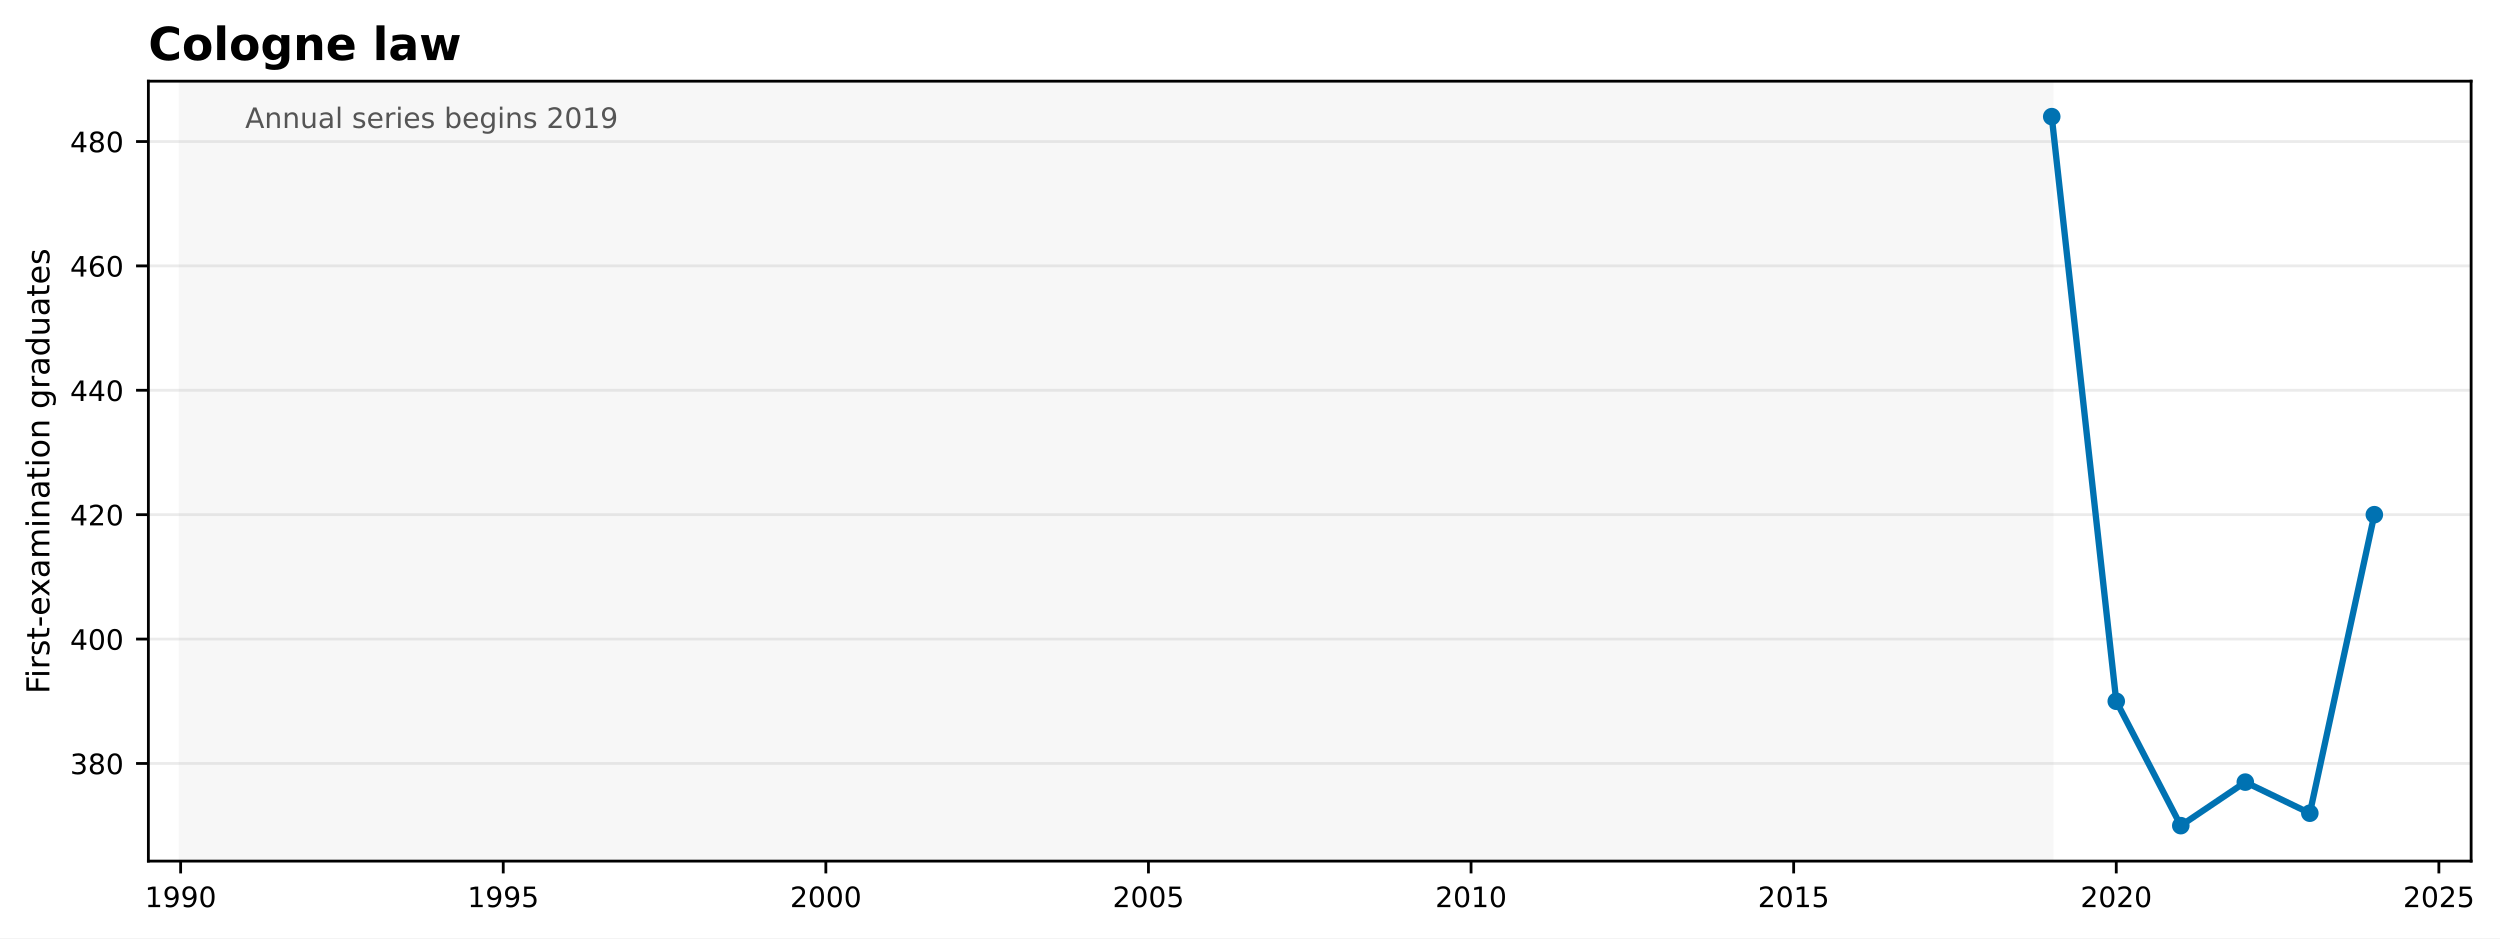
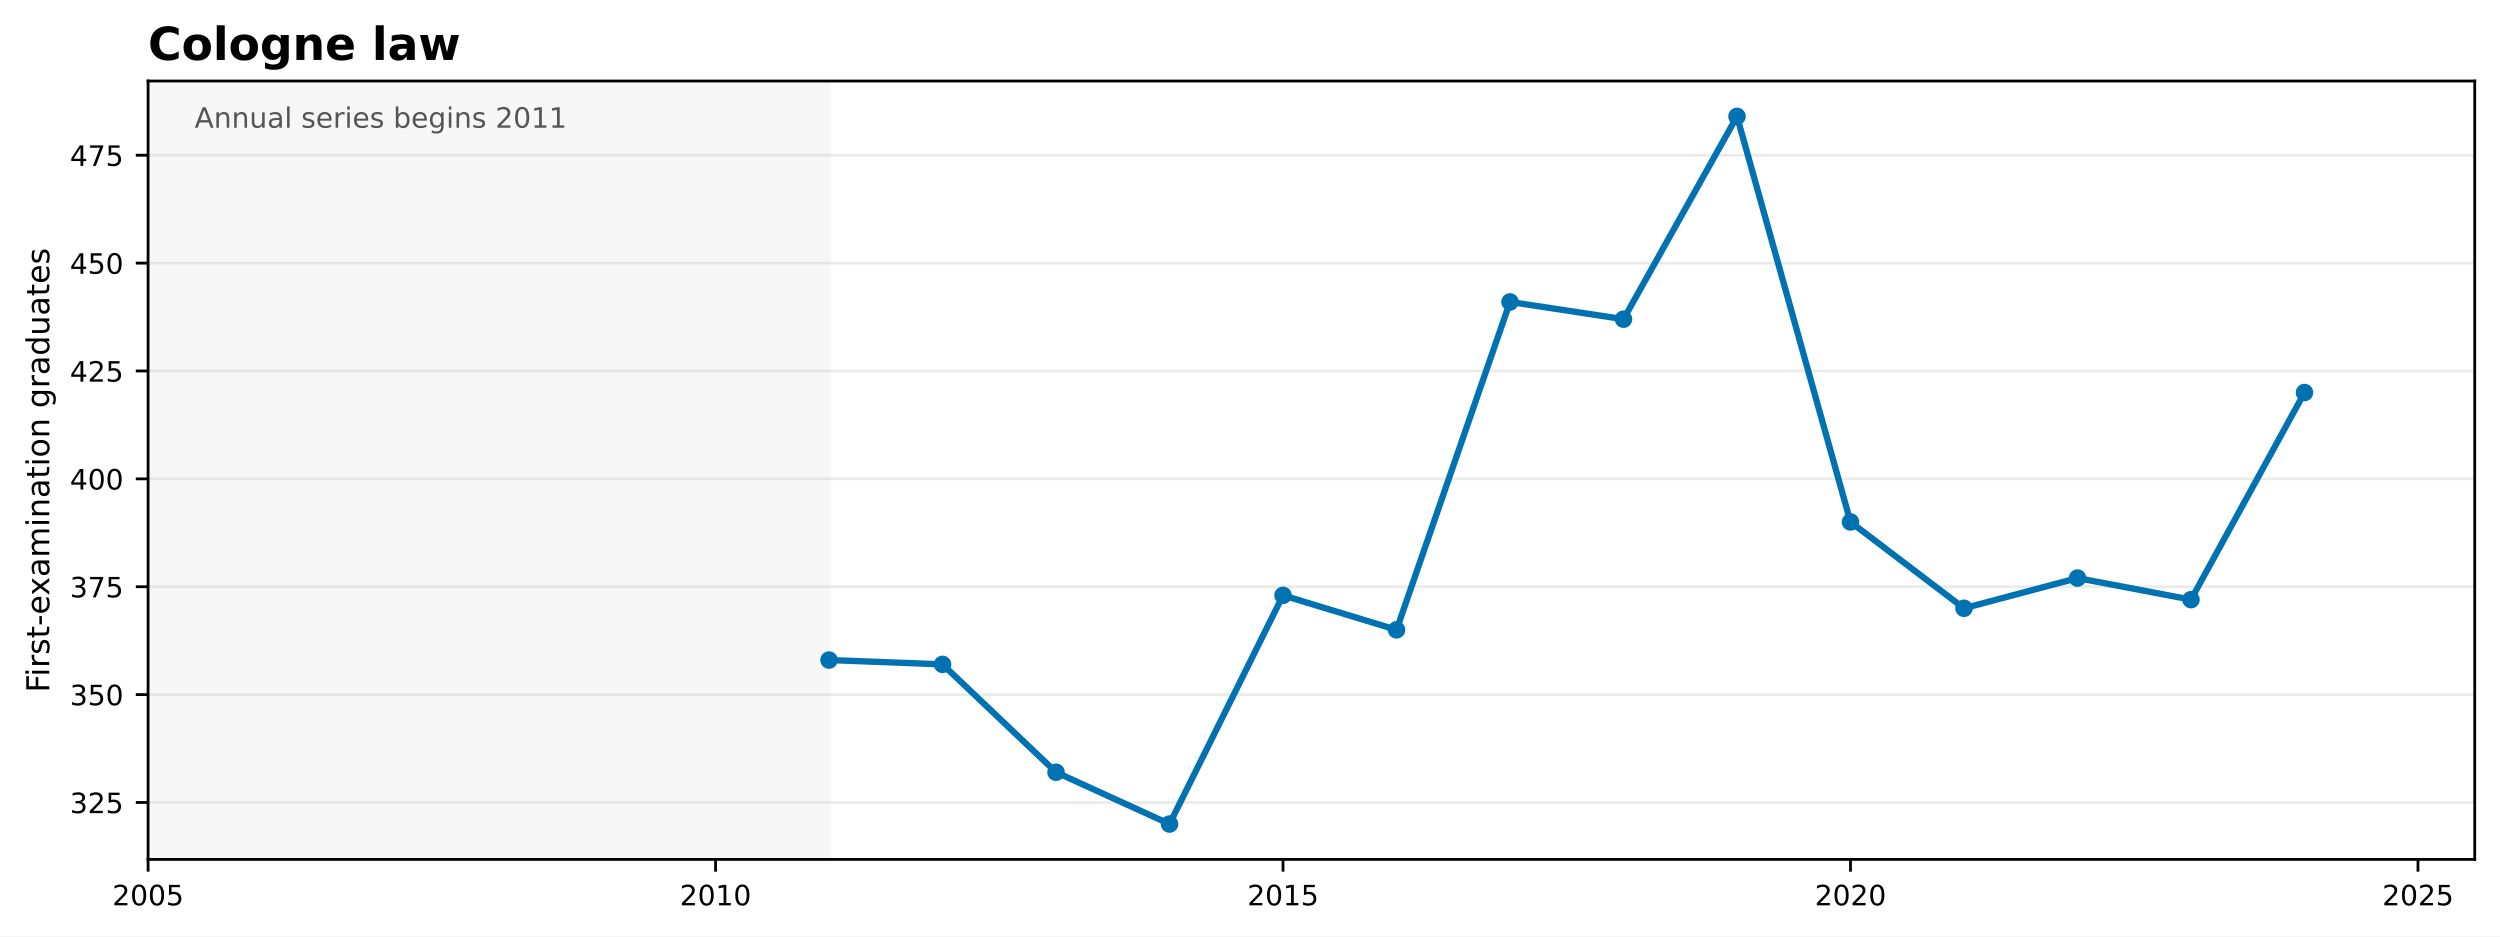
- <svg xmlns="http://www.w3.org/2000/svg" xmlns:xlink="http://www.w3.org/1999/xlink" width="710.709pt" height="266.74pt" viewBox="0 0 710.709 266.74" version="1.1">
+ <svg xmlns="http://www.w3.org/2000/svg" xmlns:xlink="http://www.w3.org/1999/xlink" width="712.12pt" height="266.74pt" viewBox="0 0 712.12 266.74" version="1.1">
  <defs>
    <style type="text/css">*{stroke-linejoin: round; stroke-linecap: butt}</style>
  </defs>
  <g id="figure_1">
    <g id="patch_1">
-       <path d="M 0 266.74  L 710.709 266.74  L 710.709 0  L 0 0  z " style="fill: #ffffff" />
+       <path d="M 0 266.74  L 712.12 266.74  L 712.12 0  L 0 0  z " style="fill: #ffffff" />
    </g>
    <g id="axes_1">
      <g id="patch_2">
-         <path d="M 42.18 244.798  L 702.5 244.798  L 702.5 23.078  L 42.18 23.078  z " style="fill: #ffffff" />
+         <path d="M 42.18 244.798  L 704.92 244.798  L 704.92 23.078  L 42.18 23.078  z " style="fill: #ffffff" />
      </g>
      <g id="patch_3">
-         <path d="M 51.351 244.798  L 583.276 244.798  L 583.276 23.078  L 51.351 23.078  z " clip-path="url(#p28d7d4bc24)" style="fill: #999999; opacity: 0.08; stroke: #999999; stroke-linejoin: miter" />
+         <path d="M -442.751 244.798  L 236.153 244.798  L 236.153 23.078  L -442.751 23.078  z " clip-path="url(#pee5864f767)" style="fill: #999999; opacity: 0.08; stroke: #999999; stroke-linejoin: miter" />
      </g>
      <g id="matplotlib.axis_1">
        <g id="xtick_1">
          <g id="line2d_1">
            <defs>
-               <path id="m4ad2dddffe" d="M 0 0  L 0 3.5  " style="stroke: #000000; stroke-width: 0.8" />
+               <path id="m17893ad2a6" d="M 0 0  L 0 3.5  " style="stroke: #000000; stroke-width: 0.8" />
            </defs>
            <g>
-               <use xlink:href="#m4ad2dddffe" x="51.351" y="244.798" style="stroke: #000000; stroke-width: 0.8" />
+               <use xlink:href="#m17893ad2a6" x="42.18" y="244.798" style="stroke: #000000; stroke-width: 0.8" />
            </g>
          </g>
          <g id="text_1">
-             <g transform="translate(41.17142 257.8767) scale(0.08 -0.08)">
-               <defs>
-                 <path id="DejaVuSans-31" d="M 794 531  L 1825 531  L 1825 4091  L 703 3866  L 703 4441  L 1819 4666  L 2450 4666  L 2450 531  L 3481 531  L 3481 0  L 794 0  L 794 531  z " transform="scale(0.015625)" />
-                 <path id="DejaVuSans-39" d="M 703 97  L 703 672  Q 941 559 1184 500  Q 1428 441 1663 441  Q 2288 441 2617 861  Q 2947 1281 2994 2138  Q 2813 1869 2534 1725  Q 2256 1581 1919 1581  Q 1219 1581 811 2004  Q 403 2428 403 3163  Q 403 3881 828 4315  Q 1253 4750 1959 4750  Q 2769 4750 3195 4129  Q 3622 3509 3622 2328  Q 3622 1225 3098 567  Q 2575 -91 1691 -91  Q 1453 -91 1209 -44  Q 966 3 703 97  z M 1959 2075  Q 2384 2075 2632 2365  Q 2881 2656 2881 3163  Q 2881 3666 2632 3958  Q 2384 4250 1959 4250  Q 1534 4250 1286 3958  Q 1038 3666 1038 3163  Q 1038 2656 1286 2365  Q 1534 2075 1959 2075  z " transform="scale(0.015625)" />
+             <g transform="translate(32.00031 257.8767) scale(0.08 -0.08)">
+               <defs>
+                 <path id="DejaVuSans-32" d="M 1228 531  L 3431 531  L 3431 0  L 469 0  L 469 531  Q 828 903 1448 1529  Q 2069 2156 2228 2338  Q 2531 2678 2651 2914  Q 2772 3150 2772 3378  Q 2772 3750 2511 3984  Q 2250 4219 1831 4219  Q 1534 4219 1204 4116  Q 875 4013 500 3803  L 500 4441  Q 881 4594 1212 4672  Q 1544 4750 1819 4750  Q 2544 4750 2975 4387  Q 3406 4025 3406 3419  Q 3406 3131 3298 2873  Q 3191 2616 2906 2266  Q 2828 2175 2409 1742  Q 1991 1309 1228 531  z " transform="scale(0.015625)" />
                <path id="DejaVuSans-30" d="M 2034 4250  Q 1547 4250 1301 3770  Q 1056 3291 1056 2328  Q 1056 1369 1301 889  Q 1547 409 2034 409  Q 2525 409 2770 889  Q 3016 1369 3016 2328  Q 3016 3291 2770 3770  Q 2525 4250 2034 4250  z M 2034 4750  Q 2819 4750 3233 4129  Q 3647 3509 3647 2328  Q 3647 1150 3233 529  Q 2819 -91 2034 -91  Q 1250 -91 836 529  Q 422 1150 422 2328  Q 422 3509 836 4129  Q 1250 4750 2034 4750  z " transform="scale(0.015625)" />
-               </defs>
-               <use xlink:href="#DejaVuSans-31" />
-               <use xlink:href="#DejaVuSans-39" transform="translate(63.62305 0)" />
-               <use xlink:href="#DejaVuSans-39" transform="translate(127.2461 0)" />
-               <use xlink:href="#DejaVuSans-30" transform="translate(190.8691 0)" />
+                 <path id="DejaVuSans-35" d="M 691 4666  L 3169 4666  L 3169 4134  L 1269 4134  L 1269 2991  Q 1406 3038 1543 3061  Q 1681 3084 1819 3084  Q 2600 3084 3056 2656  Q 3513 2228 3513 1497  Q 3513 744 3044 326  Q 2575 -91 1722 -91  Q 1428 -91 1123 -41  Q 819 9 494 109  L 494 744  Q 775 591 1075 516  Q 1375 441 1709 441  Q 2250 441 2565 725  Q 2881 1009 2881 1497  Q 2881 1984 2565 2268  Q 2250 2553 1709 2553  Q 1456 2553 1204 2497  Q 953 2441 691 2322  L 691 4666  z " transform="scale(0.015625)" />
+               </defs>
+               <use xlink:href="#DejaVuSans-32" />
+               <use xlink:href="#DejaVuSans-30" transform="translate(63.62305 0)" />
+               <use xlink:href="#DejaVuSans-30" transform="translate(127.2461 0)" />
+               <use xlink:href="#DejaVuSans-35" transform="translate(190.8691 0)" />
            </g>
          </g>
        </g>
        <g id="xtick_2">
          <g id="line2d_2">
            <g>
-               <use xlink:href="#m4ad2dddffe" x="143.063" y="244.798" style="stroke: #000000; stroke-width: 0.8" />
+               <use xlink:href="#m17893ad2a6" x="203.824" y="244.798" style="stroke: #000000; stroke-width: 0.8" />
            </g>
          </g>
          <g id="text_2">
-             <g transform="translate(132.8825 257.8767) scale(0.08 -0.08)">
-               <defs>
-                 <path id="DejaVuSans-35" d="M 691 4666  L 3169 4666  L 3169 4134  L 1269 4134  L 1269 2991  Q 1406 3038 1543 3061  Q 1681 3084 1819 3084  Q 2600 3084 3056 2656  Q 3513 2228 3513 1497  Q 3513 744 3044 326  Q 2575 -91 1722 -91  Q 1428 -91 1123 -41  Q 819 9 494 109  L 494 744  Q 775 591 1075 516  Q 1375 441 1709 441  Q 2250 441 2565 725  Q 2881 1009 2881 1497  Q 2881 1984 2565 2268  Q 2250 2553 1709 2553  Q 1456 2553 1204 2497  Q 953 2441 691 2322  L 691 4666  z " transform="scale(0.015625)" />
-               </defs>
-               <use xlink:href="#DejaVuSans-31" />
-               <use xlink:href="#DejaVuSans-39" transform="translate(63.62305 0)" />
-               <use xlink:href="#DejaVuSans-39" transform="translate(127.2461 0)" />
-               <use xlink:href="#DejaVuSans-35" transform="translate(190.8691 0)" />
+             <g transform="translate(193.6442 257.8767) scale(0.08 -0.08)">
+               <defs>
+                 <path id="DejaVuSans-31" d="M 794 531  L 1825 531  L 1825 4091  L 703 3866  L 703 4441  L 1819 4666  L 2450 4666  L 2450 531  L 3481 531  L 3481 0  L 794 0  L 794 531  z " transform="scale(0.015625)" />
+               </defs>
+               <use xlink:href="#DejaVuSans-32" />
+               <use xlink:href="#DejaVuSans-30" transform="translate(63.62305 0)" />
+               <use xlink:href="#DejaVuSans-31" transform="translate(127.2461 0)" />
+               <use xlink:href="#DejaVuSans-30" transform="translate(190.8691 0)" />
            </g>
          </g>
        </g>
        <g id="xtick_3">
          <g id="line2d_3">
            <g>
-               <use xlink:href="#m4ad2dddffe" x="234.774" y="244.798" style="stroke: #000000; stroke-width: 0.8" />
+               <use xlink:href="#m17893ad2a6" x="365.468" y="244.798" style="stroke: #000000; stroke-width: 0.8" />
            </g>
          </g>
          <g id="text_3">
-             <g transform="translate(224.5936 257.8767) scale(0.08 -0.08)">
-               <defs>
-                 <path id="DejaVuSans-32" d="M 1228 531  L 3431 531  L 3431 0  L 469 0  L 469 531  Q 828 903 1448 1529  Q 2069 2156 2228 2338  Q 2531 2678 2651 2914  Q 2772 3150 2772 3378  Q 2772 3750 2511 3984  Q 2250 4219 1831 4219  Q 1534 4219 1204 4116  Q 875 4013 500 3803  L 500 4441  Q 881 4594 1212 4672  Q 1544 4750 1819 4750  Q 2544 4750 2975 4387  Q 3406 4025 3406 3419  Q 3406 3131 3298 2873  Q 3191 2616 2906 2266  Q 2828 2175 2409 1742  Q 1991 1309 1228 531  z " transform="scale(0.015625)" />
-               </defs>
-               <use xlink:href="#DejaVuSans-32" />
-               <use xlink:href="#DejaVuSans-30" transform="translate(63.62305 0)" />
-               <use xlink:href="#DejaVuSans-30" transform="translate(127.2461 0)" />
-               <use xlink:href="#DejaVuSans-30" transform="translate(190.8691 0)" />
+             <g transform="translate(355.2881 257.8767) scale(0.08 -0.08)">
+               <use xlink:href="#DejaVuSans-32" />
+               <use xlink:href="#DejaVuSans-30" transform="translate(63.62305 0)" />
+               <use xlink:href="#DejaVuSans-31" transform="translate(127.2461 0)" />
+               <use xlink:href="#DejaVuSans-35" transform="translate(190.8691 0)" />
            </g>
          </g>
        </g>
        <g id="xtick_4">
          <g id="line2d_4">
            <g>
-               <use xlink:href="#m4ad2dddffe" x="326.485" y="244.798" style="stroke: #000000; stroke-width: 0.8" />
+               <use xlink:href="#m17893ad2a6" x="527.112" y="244.798" style="stroke: #000000; stroke-width: 0.8" />
            </g>
          </g>
          <g id="text_4">
-             <g transform="translate(316.3048 257.8767) scale(0.08 -0.08)">
-               <use xlink:href="#DejaVuSans-32" />
-               <use xlink:href="#DejaVuSans-30" transform="translate(63.62305 0)" />
-               <use xlink:href="#DejaVuSans-30" transform="translate(127.2461 0)" />
-               <use xlink:href="#DejaVuSans-35" transform="translate(190.8691 0)" />
+             <g transform="translate(516.932 257.8767) scale(0.08 -0.08)">
+               <use xlink:href="#DejaVuSans-32" />
+               <use xlink:href="#DejaVuSans-30" transform="translate(63.62305 0)" />
+               <use xlink:href="#DejaVuSans-32" transform="translate(127.2461 0)" />
+               <use xlink:href="#DejaVuSans-30" transform="translate(190.8691 0)" />
            </g>
          </g>
        </g>
        <g id="xtick_5">
          <g id="line2d_5">
            <g>
-               <use xlink:href="#m4ad2dddffe" x="418.196" y="244.798" style="stroke: #000000; stroke-width: 0.8" />
+               <use xlink:href="#m17893ad2a6" x="688.756" y="244.798" style="stroke: #000000; stroke-width: 0.8" />
            </g>
          </g>
          <g id="text_5">
-             <g transform="translate(408.0159 257.8767) scale(0.08 -0.08)">
-               <use xlink:href="#DejaVuSans-32" />
-               <use xlink:href="#DejaVuSans-30" transform="translate(63.62305 0)" />
-               <use xlink:href="#DejaVuSans-31" transform="translate(127.2461 0)" />
-               <use xlink:href="#DejaVuSans-30" transform="translate(190.8691 0)" />
-             </g>
-           </g>
-         </g>
-         <g id="xtick_6">
-           <g id="line2d_6">
-             <g>
-               <use xlink:href="#m4ad2dddffe" x="509.907" y="244.798" style="stroke: #000000; stroke-width: 0.8" />
-             </g>
-           </g>
-           <g id="text_6">
-             <g transform="translate(499.727 257.8767) scale(0.08 -0.08)">
-               <use xlink:href="#DejaVuSans-32" />
-               <use xlink:href="#DejaVuSans-30" transform="translate(63.62305 0)" />
-               <use xlink:href="#DejaVuSans-31" transform="translate(127.2461 0)" />
-               <use xlink:href="#DejaVuSans-35" transform="translate(190.8691 0)" />
-             </g>
-           </g>
-         </g>
-         <g id="xtick_7">
-           <g id="line2d_7">
-             <g>
-               <use xlink:href="#m4ad2dddffe" x="601.618" y="244.798" style="stroke: #000000; stroke-width: 0.8" />
-             </g>
-           </g>
-           <g id="text_7">
-             <g transform="translate(591.4381 257.8767) scale(0.08 -0.08)">
-               <use xlink:href="#DejaVuSans-32" />
-               <use xlink:href="#DejaVuSans-30" transform="translate(63.62305 0)" />
-               <use xlink:href="#DejaVuSans-32" transform="translate(127.2461 0)" />
-               <use xlink:href="#DejaVuSans-30" transform="translate(190.8691 0)" />
-             </g>
-           </g>
-         </g>
-         <g id="xtick_8">
-           <g id="line2d_8">
-             <g>
-               <use xlink:href="#m4ad2dddffe" x="693.329" y="244.798" style="stroke: #000000; stroke-width: 0.8" />
-             </g>
-           </g>
-           <g id="text_8">
-             <g transform="translate(683.1492 257.8767) scale(0.08 -0.08)">
+             <g transform="translate(678.5759 257.8767) scale(0.08 -0.08)">
              <use xlink:href="#DejaVuSans-32" />
              <use xlink:href="#DejaVuSans-30" transform="translate(63.62305 0)" />
              <use xlink:href="#DejaVuSans-32" transform="translate(127.2461 0)" />
              <use xlink:href="#DejaVuSans-35" transform="translate(190.8691 0)" />
            </g>
          </g>
        </g>
      </g>
      <g id="matplotlib.axis_2">
        <g id="ytick_1">
+           <g id="line2d_6">
+             <path d="M 42.18 228.575  L 704.92 228.575  " clip-path="url(#pee5864f767)" style="fill: none; stroke: #b0b0b0; stroke-opacity: 0.25; stroke-width: 0.8; stroke-linecap: square" />
+           </g>
+           <g id="line2d_7">
+             <defs>
+               <path id="m73212cda93" d="M 0 0  L -3.5 0  " style="stroke: #000000; stroke-width: 0.8" />
+             </defs>
+             <g>
+               <use xlink:href="#m73212cda93" x="42.18" y="228.575" style="stroke: #000000; stroke-width: 0.8" />
+             </g>
+           </g>
+           <g id="text_6">
+             <g transform="translate(19.91031 231.6139) scale(0.08 -0.08)">
+               <defs>
+                 <path id="DejaVuSans-33" d="M 2597 2516  Q 3050 2419 3304 2112  Q 3559 1806 3559 1356  Q 3559 666 3084 287  Q 2609 -91 1734 -91  Q 1441 -91 1130 -33  Q 819 25 488 141  L 488 750  Q 750 597 1062 519  Q 1375 441 1716 441  Q 2309 441 2620 675  Q 2931 909 2931 1356  Q 2931 1769 2642 2001  Q 2353 2234 1838 2234  L 1294 2234  L 1294 2753  L 1863 2753  Q 2328 2753 2575 2939  Q 2822 3125 2822 3475  Q 2822 3834 2567 4026  Q 2313 4219 1838 4219  Q 1578 4219 1281 4162  Q 984 4106 628 3988  L 628 4550  Q 988 4650 1302 4700  Q 1616 4750 1894 4750  Q 2613 4750 3031 4423  Q 3450 4097 3450 3541  Q 3450 3153 3228 2886  Q 3006 2619 2597 2516  z " transform="scale(0.015625)" />
+               </defs>
+               <use xlink:href="#DejaVuSans-33" />
+               <use xlink:href="#DejaVuSans-32" transform="translate(63.62305 0)" />
+               <use xlink:href="#DejaVuSans-35" transform="translate(127.2461 0)" />
+             </g>
+           </g>
+         </g>
+         <g id="ytick_2">
+           <g id="line2d_8">
+             <path d="M 42.18 197.848  L 704.92 197.848  " clip-path="url(#pee5864f767)" style="fill: none; stroke: #b0b0b0; stroke-opacity: 0.25; stroke-width: 0.8; stroke-linecap: square" />
+           </g>
          <g id="line2d_9">
-             <path d="M 42.18 217.039  L 702.5 217.039  " clip-path="url(#p28d7d4bc24)" style="fill: none; stroke: #b0b0b0; stroke-opacity: 0.25; stroke-width: 0.8; stroke-linecap: square" />
-           </g>
+             <g>
+               <use xlink:href="#m73212cda93" x="42.18" y="197.848" style="stroke: #000000; stroke-width: 0.8" />
+             </g>
+           </g>
+           <g id="text_7">
+             <g transform="translate(19.91031 200.8878) scale(0.08 -0.08)">
+               <use xlink:href="#DejaVuSans-33" />
+               <use xlink:href="#DejaVuSans-35" transform="translate(63.62305 0)" />
+               <use xlink:href="#DejaVuSans-30" transform="translate(127.2461 0)" />
+             </g>
+           </g>
+         </g>
+         <g id="ytick_3">
          <g id="line2d_10">
-             <defs>
-               <path id="m9a8ea868cc" d="M 0 0  L -3.5 0  " style="stroke: #000000; stroke-width: 0.8" />
-             </defs>
-             <g>
-               <use xlink:href="#m9a8ea868cc" x="42.18" y="217.039" style="stroke: #000000; stroke-width: 0.8" />
+             <path d="M 42.18 167.122  L 704.92 167.122  " clip-path="url(#pee5864f767)" style="fill: none; stroke: #b0b0b0; stroke-opacity: 0.25; stroke-width: 0.8; stroke-linecap: square" />
+           </g>
+           <g id="line2d_11">
+             <g>
+               <use xlink:href="#m73212cda93" x="42.18" y="167.122" style="stroke: #000000; stroke-width: 0.8" />
+             </g>
+           </g>
+           <g id="text_8">
+             <g transform="translate(19.91031 170.1616) scale(0.08 -0.08)">
+               <defs>
+                 <path id="DejaVuSans-37" d="M 525 4666  L 3525 4666  L 3525 4397  L 1831 0  L 1172 0  L 2766 4134  L 525 4134  L 525 4666  z " transform="scale(0.015625)" />
+               </defs>
+               <use xlink:href="#DejaVuSans-33" />
+               <use xlink:href="#DejaVuSans-37" transform="translate(63.62305 0)" />
+               <use xlink:href="#DejaVuSans-35" transform="translate(127.2461 0)" />
+             </g>
+           </g>
+         </g>
+         <g id="ytick_4">
+           <g id="line2d_12">
+             <path d="M 42.18 136.396  L 704.92 136.396  " clip-path="url(#pee5864f767)" style="fill: none; stroke: #b0b0b0; stroke-opacity: 0.25; stroke-width: 0.8; stroke-linecap: square" />
+           </g>
+           <g id="line2d_13">
+             <g>
+               <use xlink:href="#m73212cda93" x="42.18" y="136.396" style="stroke: #000000; stroke-width: 0.8" />
            </g>
          </g>
          <g id="text_9">
-             <g transform="translate(19.91031 220.0781) scale(0.08 -0.08)">
-               <defs>
-                 <path id="DejaVuSans-33" d="M 2597 2516  Q 3050 2419 3304 2112  Q 3559 1806 3559 1356  Q 3559 666 3084 287  Q 2609 -91 1734 -91  Q 1441 -91 1130 -33  Q 819 25 488 141  L 488 750  Q 750 597 1062 519  Q 1375 441 1716 441  Q 2309 441 2620 675  Q 2931 909 2931 1356  Q 2931 1769 2642 2001  Q 2353 2234 1838 2234  L 1294 2234  L 1294 2753  L 1863 2753  Q 2328 2753 2575 2939  Q 2822 3125 2822 3475  Q 2822 3834 2567 4026  Q 2313 4219 1838 4219  Q 1578 4219 1281 4162  Q 984 4106 628 3988  L 628 4550  Q 988 4650 1302 4700  Q 1616 4750 1894 4750  Q 2613 4750 3031 4423  Q 3450 4097 3450 3541  Q 3450 3153 3228 2886  Q 3006 2619 2597 2516  z " transform="scale(0.015625)" />
-                 <path id="DejaVuSans-38" d="M 2034 2216  Q 1584 2216 1326 1975  Q 1069 1734 1069 1313  Q 1069 891 1326 650  Q 1584 409 2034 409  Q 2484 409 2743 651  Q 3003 894 3003 1313  Q 3003 1734 2745 1975  Q 2488 2216 2034 2216  z M 1403 2484  Q 997 2584 770 2862  Q 544 3141 544 3541  Q 544 4100 942 4425  Q 1341 4750 2034 4750  Q 2731 4750 3128 4425  Q 3525 4100 3525 3541  Q 3525 3141 3298 2862  Q 3072 2584 2669 2484  Q 3125 2378 3379 2068  Q 3634 1759 3634 1313  Q 3634 634 3220 271  Q 2806 -91 2034 -91  Q 1263 -91 848 271  Q 434 634 434 1313  Q 434 1759 690 2068  Q 947 2378 1403 2484  z M 1172 3481  Q 1172 3119 1398 2916  Q 1625 2713 2034 2713  Q 2441 2713 2670 2916  Q 2900 3119 2900 3481  Q 2900 3844 2670 4047  Q 2441 4250 2034 4250  Q 1625 4250 1398 4047  Q 1172 3844 1172 3481  z " transform="scale(0.015625)" />
-               </defs>
-               <use xlink:href="#DejaVuSans-33" />
-               <use xlink:href="#DejaVuSans-38" transform="translate(63.62305 0)" />
+             <g transform="translate(19.91031 139.4354) scale(0.08 -0.08)">
+               <defs>
+                 <path id="DejaVuSans-34" d="M 2419 4116  L 825 1625  L 2419 1625  L 2419 4116  z M 2253 4666  L 3047 4666  L 3047 1625  L 3713 1625  L 3713 1100  L 3047 1100  L 3047 0  L 2419 0  L 2419 1100  L 313 1100  L 313 1709  L 2253 4666  z " transform="scale(0.015625)" />
+               </defs>
+               <use xlink:href="#DejaVuSans-34" />
+               <use xlink:href="#DejaVuSans-30" transform="translate(63.62305 0)" />
              <use xlink:href="#DejaVuSans-30" transform="translate(127.2461 0)" />
            </g>
          </g>
        </g>
-         <g id="ytick_2">
-           <g id="line2d_11">
-             <path d="M 42.18 181.677  L 702.5 181.677  " clip-path="url(#p28d7d4bc24)" style="fill: none; stroke: #b0b0b0; stroke-opacity: 0.25; stroke-width: 0.8; stroke-linecap: square" />
-           </g>
-           <g id="line2d_12">
-             <g>
-               <use xlink:href="#m9a8ea868cc" x="42.18" y="181.677" style="stroke: #000000; stroke-width: 0.8" />
+         <g id="ytick_5">
+           <g id="line2d_14">
+             <path d="M 42.18 105.67  L 704.92 105.67  " clip-path="url(#pee5864f767)" style="fill: none; stroke: #b0b0b0; stroke-opacity: 0.25; stroke-width: 0.8; stroke-linecap: square" />
+           </g>
+           <g id="line2d_15">
+             <g>
+               <use xlink:href="#m73212cda93" x="42.18" y="105.67" style="stroke: #000000; stroke-width: 0.8" />
            </g>
          </g>
          <g id="text_10">
-             <g transform="translate(19.91031 184.7161) scale(0.08 -0.08)">
-               <defs>
-                 <path id="DejaVuSans-34" d="M 2419 4116  L 825 1625  L 2419 1625  L 2419 4116  z M 2253 4666  L 3047 4666  L 3047 1625  L 3713 1625  L 3713 1100  L 3047 1100  L 3047 0  L 2419 0  L 2419 1100  L 313 1100  L 313 1709  L 2253 4666  z " transform="scale(0.015625)" />
-               </defs>
-               <use xlink:href="#DejaVuSans-34" />
-               <use xlink:href="#DejaVuSans-30" transform="translate(63.62305 0)" />
-               <use xlink:href="#DejaVuSans-30" transform="translate(127.2461 0)" />
-             </g>
-           </g>
-         </g>
-         <g id="ytick_3">
-           <g id="line2d_13">
-             <path d="M 42.18 146.315  L 702.5 146.315  " clip-path="url(#p28d7d4bc24)" style="fill: none; stroke: #b0b0b0; stroke-opacity: 0.25; stroke-width: 0.8; stroke-linecap: square" />
-           </g>
-           <g id="line2d_14">
-             <g>
-               <use xlink:href="#m9a8ea868cc" x="42.18" y="146.315" style="stroke: #000000; stroke-width: 0.8" />
-             </g>
-           </g>
-           <g id="text_11">
-             <g transform="translate(19.91031 149.3541) scale(0.08 -0.08)">
+             <g transform="translate(19.91031 108.7093) scale(0.08 -0.08)">
              <use xlink:href="#DejaVuSans-34" />
              <use xlink:href="#DejaVuSans-32" transform="translate(63.62305 0)" />
+               <use xlink:href="#DejaVuSans-35" transform="translate(127.2461 0)" />
+             </g>
+           </g>
+         </g>
+         <g id="ytick_6">
+           <g id="line2d_16">
+             <path d="M 42.18 74.944  L 704.92 74.944  " clip-path="url(#pee5864f767)" style="fill: none; stroke: #b0b0b0; stroke-opacity: 0.25; stroke-width: 0.8; stroke-linecap: square" />
+           </g>
+           <g id="line2d_17">
+             <g>
+               <use xlink:href="#m73212cda93" x="42.18" y="74.944" style="stroke: #000000; stroke-width: 0.8" />
+             </g>
+           </g>
+           <g id="text_11">
+             <g transform="translate(19.91031 77.98311) scale(0.08 -0.08)">
+               <use xlink:href="#DejaVuSans-34" />
+               <use xlink:href="#DejaVuSans-35" transform="translate(63.62305 0)" />
              <use xlink:href="#DejaVuSans-30" transform="translate(127.2461 0)" />
            </g>
          </g>
        </g>
-         <g id="ytick_4">
-           <g id="line2d_15">
-             <path d="M 42.18 110.953  L 702.5 110.953  " clip-path="url(#p28d7d4bc24)" style="fill: none; stroke: #b0b0b0; stroke-opacity: 0.25; stroke-width: 0.8; stroke-linecap: square" />
-           </g>
-           <g id="line2d_16">
-             <g>
-               <use xlink:href="#m9a8ea868cc" x="42.18" y="110.953" style="stroke: #000000; stroke-width: 0.8" />
+         <g id="ytick_7">
+           <g id="line2d_18">
+             <path d="M 42.18 44.218  L 704.92 44.218  " clip-path="url(#pee5864f767)" style="fill: none; stroke: #b0b0b0; stroke-opacity: 0.25; stroke-width: 0.8; stroke-linecap: square" />
+           </g>
+           <g id="line2d_19">
+             <g>
+               <use xlink:href="#m73212cda93" x="42.18" y="44.218" style="stroke: #000000; stroke-width: 0.8" />
            </g>
          </g>
          <g id="text_12">
-             <g transform="translate(19.91031 113.992) scale(0.08 -0.08)">
+             <g transform="translate(19.91031 47.25695) scale(0.08 -0.08)">
              <use xlink:href="#DejaVuSans-34" />
-               <use xlink:href="#DejaVuSans-34" transform="translate(63.62305 0)" />
-               <use xlink:href="#DejaVuSans-30" transform="translate(127.2461 0)" />
-             </g>
-           </g>
-         </g>
-         <g id="ytick_5">
-           <g id="line2d_17">
-             <path d="M 42.18 75.591  L 702.5 75.591  " clip-path="url(#p28d7d4bc24)" style="fill: none; stroke: #b0b0b0; stroke-opacity: 0.25; stroke-width: 0.8; stroke-linecap: square" />
-           </g>
-           <g id="line2d_18">
-             <g>
-               <use xlink:href="#m9a8ea868cc" x="42.18" y="75.591" style="stroke: #000000; stroke-width: 0.8" />
-             </g>
-           </g>
-           <g id="text_13">
-             <g transform="translate(19.91031 78.62998) scale(0.08 -0.08)">
-               <defs>
-                 <path id="DejaVuSans-36" d="M 2113 2584  Q 1688 2584 1439 2293  Q 1191 2003 1191 1497  Q 1191 994 1439 701  Q 1688 409 2113 409  Q 2538 409 2786 701  Q 3034 994 3034 1497  Q 3034 2003 2786 2293  Q 2538 2584 2113 2584  z M 3366 4563  L 3366 3988  Q 3128 4100 2886 4159  Q 2644 4219 2406 4219  Q 1781 4219 1451 3797  Q 1122 3375 1075 2522  Q 1259 2794 1537 2939  Q 1816 3084 2150 3084  Q 2853 3084 3261 2657  Q 3669 2231 3669 1497  Q 3669 778 3244 343  Q 2819 -91 2113 -91  Q 1303 -91 875 529  Q 447 1150 447 2328  Q 447 3434 972 4092  Q 1497 4750 2381 4750  Q 2619 4750 2861 4703  Q 3103 4656 3366 4563  z " transform="scale(0.015625)" />
-               </defs>
-               <use xlink:href="#DejaVuSans-34" />
-               <use xlink:href="#DejaVuSans-36" transform="translate(63.62305 0)" />
-               <use xlink:href="#DejaVuSans-30" transform="translate(127.2461 0)" />
-             </g>
-           </g>
-         </g>
-         <g id="ytick_6">
-           <g id="line2d_19">
-             <path d="M 42.18 40.229  L 702.5 40.229  " clip-path="url(#p28d7d4bc24)" style="fill: none; stroke: #b0b0b0; stroke-opacity: 0.25; stroke-width: 0.8; stroke-linecap: square" />
-           </g>
-           <g id="line2d_20">
-             <g>
-               <use xlink:href="#m9a8ea868cc" x="42.18" y="40.229" style="stroke: #000000; stroke-width: 0.8" />
-             </g>
-           </g>
-           <g id="text_14">
-             <g transform="translate(19.91031 43.26793) scale(0.08 -0.08)">
-               <use xlink:href="#DejaVuSans-34" />
-               <use xlink:href="#DejaVuSans-38" transform="translate(63.62305 0)" />
-               <use xlink:href="#DejaVuSans-30" transform="translate(127.2461 0)" />
-             </g>
-           </g>
-         </g>
-         <g id="text_15">
+               <use xlink:href="#DejaVuSans-37" transform="translate(63.62305 0)" />
+               <use xlink:href="#DejaVuSans-35" transform="translate(127.2461 0)" />
+             </g>
+           </g>
+         </g>
+         <g id="text_13">
          <g transform="translate(14.03859 197.2438) rotate(-90) scale(0.09 -0.09)">
            <defs>
              <path id="DejaVuSans-46" d="M 628 4666  L 3309 4666  L 3309 4134  L 1259 4134  L 1259 2759  L 3109 2759  L 3109 2228  L 1259 2228  L 1259 0  L 628 0  L 628 4666  z " transform="scale(0.015625)" />
              <path id="DejaVuSans-69" d="M 603 3500  L 1178 3500  L 1178 0  L 603 0  L 603 3500  z M 603 4863  L 1178 4863  L 1178 4134  L 603 4134  L 603 4863  z " transform="scale(0.015625)" />
              <path id="DejaVuSans-72" d="M 2631 2963  Q 2534 3019 2420 3045  Q 2306 3072 2169 3072  Q 1681 3072 1420 2755  Q 1159 2438 1159 1844  L 1159 0  L 581 0  L 581 3500  L 1159 3500  L 1159 2956  Q 1341 3275 1631 3429  Q 1922 3584 2338 3584  Q 2397 3584 2469 3576  Q 2541 3569 2628 3553  L 2631 2963  z " transform="scale(0.015625)" />
              <path id="DejaVuSans-73" d="M 2834 3397  L 2834 2853  Q 2591 2978 2328 3040  Q 2066 3103 1784 3103  Q 1356 3103 1142 2972  Q 928 2841 928 2578  Q 928 2378 1081 2264  Q 1234 2150 1697 2047  L 1894 2003  Q 2506 1872 2764 1633  Q 3022 1394 3022 966  Q 3022 478 2636 193  Q 2250 -91 1575 -91  Q 1294 -91 989 -36  Q 684 19 347 128  L 347 722  Q 666 556 975 473  Q 1284 391 1588 391  Q 1994 391 2212 530  Q 2431 669 2431 922  Q 2431 1156 2273 1281  Q 2116 1406 1581 1522  L 1381 1569  Q 847 1681 609 1914  Q 372 2147 372 2553  Q 372 3047 722 3315  Q 1072 3584 1716 3584  Q 2034 3584 2315 3537  Q 2597 3491 2834 3397  z " transform="scale(0.015625)" />
              <path id="DejaVuSans-74" d="M 1172 4494  L 1172 3500  L 2356 3500  L 2356 3053  L 1172 3053  L 1172 1153  Q 1172 725 1289 603  Q 1406 481 1766 481  L 2356 481  L 2356 0  L 1766 0  Q 1100 0 847 248  Q 594 497 594 1153  L 594 3053  L 172 3053  L 172 3500  L 594 3500  L 594 4494  L 1172 4494  z " transform="scale(0.015625)" />
              <path id="DejaVuSans-2d" d="M 313 2009  L 1997 2009  L 1997 1497  L 313 1497  L 313 2009  z " transform="scale(0.015625)" />
              <path id="DejaVuSans-65" d="M 3597 1894  L 3597 1613  L 953 1613  Q 991 1019 1311 708  Q 1631 397 2203 397  Q 2534 397 2845 478  Q 3156 559 3463 722  L 3463 178  Q 3153 47 2828 -22  Q 2503 -91 2169 -91  Q 1331 -91 842 396  Q 353 884 353 1716  Q 353 2575 817 3079  Q 1281 3584 2069 3584  Q 2775 3584 3186 3129  Q 3597 2675 3597 1894  z M 3022 2063  Q 3016 2534 2758 2815  Q 2500 3097 2075 3097  Q 1594 3097 1305 2825  Q 1016 2553 972 2059  L 3022 2063  z " transform="scale(0.015625)" />
              <path id="DejaVuSans-78" d="M 3513 3500  L 2247 1797  L 3578 0  L 2900 0  L 1881 1375  L 863 0  L 184 0  L 1544 1831  L 300 3500  L 978 3500  L 1906 2253  L 2834 3500  L 3513 3500  z " transform="scale(0.015625)" />
              <path id="DejaVuSans-61" d="M 2194 1759  Q 1497 1759 1228 1600  Q 959 1441 959 1056  Q 959 750 1161 570  Q 1363 391 1709 391  Q 2188 391 2477 730  Q 2766 1069 2766 1631  L 2766 1759  L 2194 1759  z M 3341 1997  L 3341 0  L 2766 0  L 2766 531  Q 2569 213 2275 61  Q 1981 -91 1556 -91  Q 1019 -91 701 211  Q 384 513 384 1019  Q 384 1609 779 1909  Q 1175 2209 1959 2209  L 2766 2209  L 2766 2266  Q 2766 2663 2505 2880  Q 2244 3097 1772 3097  Q 1472 3097 1187 3025  Q 903 2953 641 2809  L 641 3341  Q 956 3463 1253 3523  Q 1550 3584 1831 3584  Q 2591 3584 2966 3190  Q 3341 2797 3341 1997  z " transform="scale(0.015625)" />
              <path id="DejaVuSans-6d" d="M 3328 2828  Q 3544 3216 3844 3400  Q 4144 3584 4550 3584  Q 5097 3584 5394 3201  Q 5691 2819 5691 2113  L 5691 0  L 5113 0  L 5113 2094  Q 5113 2597 4934 2840  Q 4756 3084 4391 3084  Q 3944 3084 3684 2787  Q 3425 2491 3425 1978  L 3425 0  L 2847 0  L 2847 2094  Q 2847 2600 2669 2842  Q 2491 3084 2119 3084  Q 1678 3084 1418 2786  Q 1159 2488 1159 1978  L 1159 0  L 581 0  L 581 3500  L 1159 3500  L 1159 2956  Q 1356 3278 1631 3431  Q 1906 3584 2284 3584  Q 2666 3584 2933 3390  Q 3200 3197 3328 2828  z " transform="scale(0.015625)" />
              <path id="DejaVuSans-6e" d="M 3513 2113  L 3513 0  L 2938 0  L 2938 2094  Q 2938 2591 2744 2837  Q 2550 3084 2163 3084  Q 1697 3084 1428 2787  Q 1159 2491 1159 1978  L 1159 0  L 581 0  L 581 3500  L 1159 3500  L 1159 2956  Q 1366 3272 1645 3428  Q 1925 3584 2291 3584  Q 2894 3584 3203 3211  Q 3513 2838 3513 2113  z " transform="scale(0.015625)" />
              <path id="DejaVuSans-6f" d="M 1959 3097  Q 1497 3097 1228 2736  Q 959 2375 959 1747  Q 959 1119 1226 758  Q 1494 397 1959 397  Q 2419 397 2687 759  Q 2956 1122 2956 1747  Q 2956 2369 2687 2733  Q 2419 3097 1959 3097  z M 1959 3584  Q 2709 3584 3137 3096  Q 3566 2609 3566 1747  Q 3566 888 3137 398  Q 2709 -91 1959 -91  Q 1206 -91 779 398  Q 353 888 353 1747  Q 353 2609 779 3096  Q 1206 3584 1959 3584  z " transform="scale(0.015625)" />
              <path id="DejaVuSans-20" transform="scale(0.015625)" />
              <path id="DejaVuSans-67" d="M 2906 1791  Q 2906 2416 2648 2759  Q 2391 3103 1925 3103  Q 1463 3103 1205 2759  Q 947 2416 947 1791  Q 947 1169 1205 825  Q 1463 481 1925 481  Q 2391 481 2648 825  Q 2906 1169 2906 1791  z M 3481 434  Q 3481 -459 3084 -895  Q 2688 -1331 1869 -1331  Q 1566 -1331 1297 -1286  Q 1028 -1241 775 -1147  L 775 -588  Q 1028 -725 1275 -790  Q 1522 -856 1778 -856  Q 2344 -856 2625 -561  Q 2906 -266 2906 331  L 2906 616  Q 2728 306 2450 153  Q 2172 0 1784 0  Q 1141 0 747 490  Q 353 981 353 1791  Q 353 2603 747 3093  Q 1141 3584 1784 3584  Q 2172 3584 2450 3431  Q 2728 3278 2906 2969  L 2906 3500  L 3481 3500  L 3481 434  z " transform="scale(0.015625)" />
              <path id="DejaVuSans-64" d="M 2906 2969  L 2906 4863  L 3481 4863  L 3481 0  L 2906 0  L 2906 525  Q 2725 213 2448 61  Q 2172 -91 1784 -91  Q 1150 -91 751 415  Q 353 922 353 1747  Q 353 2572 751 3078  Q 1150 3584 1784 3584  Q 2172 3584 2448 3432  Q 2725 3281 2906 2969  z M 947 1747  Q 947 1113 1208 752  Q 1469 391 1925 391  Q 2381 391 2643 752  Q 2906 1113 2906 1747  Q 2906 2381 2643 2742  Q 2381 3103 1925 3103  Q 1469 3103 1208 2742  Q 947 2381 947 1747  z " transform="scale(0.015625)" />
              <path id="DejaVuSans-75" d="M 544 1381  L 544 3500  L 1119 3500  L 1119 1403  Q 1119 906 1312 657  Q 1506 409 1894 409  Q 2359 409 2629 706  Q 2900 1003 2900 1516  L 2900 3500  L 3475 3500  L 3475 0  L 2900 0  L 2900 538  Q 2691 219 2414 64  Q 2138 -91 1772 -91  Q 1169 -91 856 284  Q 544 659 544 1381  z M 1991 3584  L 1991 3584  z " transform="scale(0.015625)" />
            </defs>
            <use xlink:href="#DejaVuSans-46" />
            <use xlink:href="#DejaVuSans-69" transform="translate(50.26953 0)" />
            <use xlink:href="#DejaVuSans-72" transform="translate(78.05273 0)" />
            <use xlink:href="#DejaVuSans-73" transform="translate(119.166 0)" />
            <use xlink:href="#DejaVuSans-74" transform="translate(171.2656 0)" />
            <use xlink:href="#DejaVuSans-2d" transform="translate(210.4746 0)" />
            <use xlink:href="#DejaVuSans-65" transform="translate(246.5586 0)" />
            <use xlink:href="#DejaVuSans-78" transform="translate(306.332 0)" />
            <use xlink:href="#DejaVuSans-61" transform="translate(365.5117 0)" />
            <use xlink:href="#DejaVuSans-6d" transform="translate(426.791 0)" />
            <use xlink:href="#DejaVuSans-69" transform="translate(524.2031 0)" />
            <use xlink:href="#DejaVuSans-6e" transform="translate(551.9863 0)" />
            <use xlink:href="#DejaVuSans-61" transform="translate(615.3652 0)" />
            <use xlink:href="#DejaVuSans-74" transform="translate(676.6445 0)" />
            <use xlink:href="#DejaVuSans-69" transform="translate(715.8535 0)" />
            <use xlink:href="#DejaVuSans-6f" transform="translate(743.6367 0)" />
            <use xlink:href="#DejaVuSans-6e" transform="translate(804.8184 0)" />
            <use xlink:href="#DejaVuSans-20" transform="translate(868.1973 0)" />
            <use xlink:href="#DejaVuSans-67" transform="translate(899.9844 0)" />
            <use xlink:href="#DejaVuSans-72" transform="translate(963.4609 0)" />
            <use xlink:href="#DejaVuSans-61" transform="translate(1004.574 0)" />
            <use xlink:href="#DejaVuSans-64" transform="translate(1065.854 0)" />
            <use xlink:href="#DejaVuSans-75" transform="translate(1129.33 0)" />
            <use xlink:href="#DejaVuSans-61" transform="translate(1192.709 0)" />
            <use xlink:href="#DejaVuSans-74" transform="translate(1253.988 0)" />
            <use xlink:href="#DejaVuSans-65" transform="translate(1293.197 0)" />
            <use xlink:href="#DejaVuSans-73" transform="translate(1354.721 0)" />
          </g>
        </g>
      </g>
-       <g id="line2d_21">
-         <path d="M 583.276 33.156  L 601.618 199.358  L 619.96 234.72  L 638.303 222.343  L 656.645 231.184  L 674.987 146.315  " clip-path="url(#p28d7d4bc24)" style="fill: none; stroke: #0072b2; stroke-width: 1.8; stroke-linecap: square" />
+       <g id="line2d_20">
+         <path d="M 236.153 188.016  L 268.482 189.245  L 300.811 219.971  L 333.139 234.72  L 365.468 169.58  L 397.797 179.413  L 430.126 86.005  L 462.454 90.921  L 494.783 33.156  L 527.112 148.687  L 559.441 173.267  L 591.77 164.664  L 624.098 170.809  L 656.427 111.815  " clip-path="url(#pee5864f767)" style="fill: none; stroke: #0072b2; stroke-width: 1.8; stroke-linecap: square" />
        <defs>
-           <path id="m77464e347e" d="M 0 2  C 0.53 2 1.039 1.789 1.414 1.414  C 1.789 1.039 2 0.53 2 0  C 2 -0.53 1.789 -1.039 1.414 -1.414  C 1.039 -1.789 0.53 -2 0 -2  C -0.53 -2 -1.039 -1.789 -1.414 -1.414  C -1.789 -1.039 -2 -0.53 -2 0  C -2 0.53 -1.789 1.039 -1.414 1.414  C -1.039 1.789 -0.53 2 0 2  z " style="stroke: #0072b2" />
+           <path id="m2be1da65d2" d="M 0 2  C 0.53 2 1.039 1.789 1.414 1.414  C 1.789 1.039 2 0.53 2 0  C 2 -0.53 1.789 -1.039 1.414 -1.414  C 1.039 -1.789 0.53 -2 0 -2  C -0.53 -2 -1.039 -1.789 -1.414 -1.414  C -1.789 -1.039 -2 -0.53 -2 0  C -2 0.53 -1.789 1.039 -1.414 1.414  C -1.039 1.789 -0.53 2 0 2  z " style="stroke: #0072b2" />
        </defs>
-         <g clip-path="url(#p28d7d4bc24)">
-           <use xlink:href="#m77464e347e" x="583.276" y="33.156" style="fill: #0072b2; stroke: #0072b2" />
-           <use xlink:href="#m77464e347e" x="601.618" y="199.358" style="fill: #0072b2; stroke: #0072b2" />
-           <use xlink:href="#m77464e347e" x="619.96" y="234.72" style="fill: #0072b2; stroke: #0072b2" />
-           <use xlink:href="#m77464e347e" x="638.303" y="222.343" style="fill: #0072b2; stroke: #0072b2" />
-           <use xlink:href="#m77464e347e" x="656.645" y="231.184" style="fill: #0072b2; stroke: #0072b2" />
-           <use xlink:href="#m77464e347e" x="674.987" y="146.315" style="fill: #0072b2; stroke: #0072b2" />
+         <g clip-path="url(#pee5864f767)">
+           <use xlink:href="#m2be1da65d2" x="236.153" y="188.016" style="fill: #0072b2; stroke: #0072b2" />
+           <use xlink:href="#m2be1da65d2" x="268.482" y="189.245" style="fill: #0072b2; stroke: #0072b2" />
+           <use xlink:href="#m2be1da65d2" x="300.811" y="219.971" style="fill: #0072b2; stroke: #0072b2" />
+           <use xlink:href="#m2be1da65d2" x="333.139" y="234.72" style="fill: #0072b2; stroke: #0072b2" />
+           <use xlink:href="#m2be1da65d2" x="365.468" y="169.58" style="fill: #0072b2; stroke: #0072b2" />
+           <use xlink:href="#m2be1da65d2" x="397.797" y="179.413" style="fill: #0072b2; stroke: #0072b2" />
+           <use xlink:href="#m2be1da65d2" x="430.126" y="86.005" style="fill: #0072b2; stroke: #0072b2" />
+           <use xlink:href="#m2be1da65d2" x="462.454" y="90.921" style="fill: #0072b2; stroke: #0072b2" />
+           <use xlink:href="#m2be1da65d2" x="494.783" y="33.156" style="fill: #0072b2; stroke: #0072b2" />
+           <use xlink:href="#m2be1da65d2" x="527.112" y="148.687" style="fill: #0072b2; stroke: #0072b2" />
+           <use xlink:href="#m2be1da65d2" x="559.441" y="173.267" style="fill: #0072b2; stroke: #0072b2" />
+           <use xlink:href="#m2be1da65d2" x="591.77" y="164.664" style="fill: #0072b2; stroke: #0072b2" />
+           <use xlink:href="#m2be1da65d2" x="624.098" y="170.809" style="fill: #0072b2; stroke: #0072b2" />
+           <use xlink:href="#m2be1da65d2" x="656.427" y="111.815" style="fill: #0072b2; stroke: #0072b2" />
        </g>
      </g>
      <g id="patch_4">
        <path d="M 42.18 244.798  L 42.18 23.078  " style="fill: none; stroke: #000000; stroke-width: 0.8; stroke-linejoin: miter; stroke-linecap: square" />
      </g>
      <g id="patch_5">
-         <path d="M 702.5 244.798  L 702.5 23.078  " style="fill: none; stroke: #000000; stroke-width: 0.8; stroke-linejoin: miter; stroke-linecap: square" />
+         <path d="M 704.92 244.798  L 704.92 23.078  " style="fill: none; stroke: #000000; stroke-width: 0.8; stroke-linejoin: miter; stroke-linecap: square" />
      </g>
      <g id="patch_6">
-         <path d="M 42.18 244.798  L 702.5 244.798  " style="fill: none; stroke: #000000; stroke-width: 0.8; stroke-linejoin: miter; stroke-linecap: square" />
+         <path d="M 42.18 244.798  L 704.92 244.798  " style="fill: none; stroke: #000000; stroke-width: 0.8; stroke-linejoin: miter; stroke-linecap: square" />
      </g>
      <g id="patch_7">
-         <path d="M 42.18 23.078  L 702.5 23.078  " style="fill: none; stroke: #000000; stroke-width: 0.8; stroke-linejoin: miter; stroke-linecap: square" />
-       </g>
-       <g id="text_16">
-         <g style="fill: #555555" transform="translate(69.69365 36.38117) scale(0.08 -0.08)">
+         <path d="M 42.18 23.078  L 704.92 23.078  " style="fill: none; stroke: #000000; stroke-width: 0.8; stroke-linejoin: miter; stroke-linecap: square" />
+       </g>
+       <g id="text_14">
+         <g style="fill: #555555" transform="translate(55.43511 36.38117) scale(0.08 -0.08)">
          <defs>
            <path id="DejaVuSans-41" d="M 2188 4044  L 1331 1722  L 3047 1722  L 2188 4044  z M 1831 4666  L 2547 4666  L 4325 0  L 3669 0  L 3244 1197  L 1141 1197  L 716 0  L 50 0  L 1831 4666  z " transform="scale(0.015625)" />
            <path id="DejaVuSans-6c" d="M 603 4863  L 1178 4863  L 1178 0  L 603 0  L 603 4863  z " transform="scale(0.015625)" />
            <path id="DejaVuSans-62" d="M 3116 1747  Q 3116 2381 2855 2742  Q 2594 3103 2138 3103  Q 1681 3103 1420 2742  Q 1159 2381 1159 1747  Q 1159 1113 1420 752  Q 1681 391 2138 391  Q 2594 391 2855 752  Q 3116 1113 3116 1747  z M 1159 2969  Q 1341 3281 1617 3432  Q 1894 3584 2278 3584  Q 2916 3584 3314 3078  Q 3713 2572 3713 1747  Q 3713 922 3314 415  Q 2916 -91 2278 -91  Q 1894 -91 1617 61  Q 1341 213 1159 525  L 1159 0  L 581 0  L 581 4863  L 1159 4863  L 1159 2969  z " transform="scale(0.015625)" />
          </defs>
          <use xlink:href="#DejaVuSans-41" />
          <use xlink:href="#DejaVuSans-6e" transform="translate(68.4082 0)" />
          <use xlink:href="#DejaVuSans-6e" transform="translate(131.7871 0)" />
          <use xlink:href="#DejaVuSans-75" transform="translate(195.166 0)" />
          <use xlink:href="#DejaVuSans-61" transform="translate(258.5449 0)" />
          <use xlink:href="#DejaVuSans-6c" transform="translate(319.8242 0)" />
          <use xlink:href="#DejaVuSans-20" transform="translate(347.6074 0)" />
          <use xlink:href="#DejaVuSans-73" transform="translate(379.3945 0)" />
          <use xlink:href="#DejaVuSans-65" transform="translate(431.4941 0)" />
          <use xlink:href="#DejaVuSans-72" transform="translate(493.0176 0)" />
          <use xlink:href="#DejaVuSans-69" transform="translate(534.1309 0)" />
          <use xlink:href="#DejaVuSans-65" transform="translate(561.9141 0)" />
          <use xlink:href="#DejaVuSans-73" transform="translate(623.4375 0)" />
          <use xlink:href="#DejaVuSans-20" transform="translate(675.5371 0)" />
          <use xlink:href="#DejaVuSans-62" transform="translate(707.3242 0)" />
          <use xlink:href="#DejaVuSans-65" transform="translate(770.8008 0)" />
          <use xlink:href="#DejaVuSans-67" transform="translate(832.3242 0)" />
          <use xlink:href="#DejaVuSans-69" transform="translate(895.8008 0)" />
          <use xlink:href="#DejaVuSans-6e" transform="translate(923.584 0)" />
          <use xlink:href="#DejaVuSans-73" transform="translate(986.9629 0)" />
          <use xlink:href="#DejaVuSans-20" transform="translate(1039.062 0)" />
          <use xlink:href="#DejaVuSans-32" transform="translate(1070.85 0)" />
          <use xlink:href="#DejaVuSans-30" transform="translate(1134.473 0)" />
          <use xlink:href="#DejaVuSans-31" transform="translate(1198.096 0)" />
-           <use xlink:href="#DejaVuSans-39" transform="translate(1261.719 0)" />
-         </g>
-       </g>
-       <g id="text_17">
+           <use xlink:href="#DejaVuSans-31" transform="translate(1261.719 0)" />
+         </g>
+       </g>
+       <g id="text_15">
        <g transform="translate(42.18031 17.07797) scale(0.13 -0.13)">
          <defs>
            <path id="DejaVuSans-Bold-43" d="M 4288 256  Q 3956 84 3597 -3  Q 3238 -91 2847 -91  Q 1681 -91 1000 561  Q 319 1213 319 2328  Q 319 3447 1000 4098  Q 1681 4750 2847 4750  Q 3238 4750 3597 4662  Q 3956 4575 4288 4403  L 4288 3438  Q 3953 3666 3628 3772  Q 3303 3878 2944 3878  Q 2300 3878 1931 3465  Q 1563 3053 1563 2328  Q 1563 1606 1931 1193  Q 2300 781 2944 781  Q 3303 781 3628 887  Q 3953 994 4288 1222  L 4288 256  z " transform="scale(0.015625)" />
            <path id="DejaVuSans-Bold-6f" d="M 2203 2784  Q 1831 2784 1636 2517  Q 1441 2250 1441 1747  Q 1441 1244 1636 976  Q 1831 709 2203 709  Q 2569 709 2762 976  Q 2956 1244 2956 1747  Q 2956 2250 2762 2517  Q 2569 2784 2203 2784  z M 2203 3584  Q 3106 3584 3614 3096  Q 4122 2609 4122 1747  Q 4122 884 3614 396  Q 3106 -91 2203 -91  Q 1297 -91 786 396  Q 275 884 275 1747  Q 275 2609 786 3096  Q 1297 3584 2203 3584  z " transform="scale(0.015625)" />
            <path id="DejaVuSans-Bold-6c" d="M 538 4863  L 1656 4863  L 1656 0  L 538 0  L 538 4863  z " transform="scale(0.015625)" />
            <path id="DejaVuSans-Bold-67" d="M 2919 594  Q 2688 288 2409 144  Q 2131 0 1766 0  Q 1125 0 706 504  Q 288 1009 288 1791  Q 288 2575 706 3076  Q 1125 3578 1766 3578  Q 2131 3578 2409 3434  Q 2688 3291 2919 2981  L 2919 3500  L 4044 3500  L 4044 353  Q 4044 -491 3511 -936  Q 2978 -1381 1966 -1381  Q 1638 -1381 1331 -1331  Q 1025 -1281 716 -1178  L 716 -306  Q 1009 -475 1290 -558  Q 1572 -641 1856 -641  Q 2406 -641 2662 -400  Q 2919 -159 2919 353  L 2919 594  z M 2181 2772  Q 1834 2772 1640 2515  Q 1447 2259 1447 1791  Q 1447 1309 1634 1061  Q 1822 813 2181 813  Q 2531 813 2725 1069  Q 2919 1325 2919 1791  Q 2919 2259 2725 2515  Q 2531 2772 2181 2772  z " transform="scale(0.015625)" />
            <path id="DejaVuSans-Bold-6e" d="M 4056 2131  L 4056 0  L 2931 0  L 2931 347  L 2931 1631  Q 2931 2084 2911 2256  Q 2891 2428 2841 2509  Q 2775 2619 2662 2680  Q 2550 2741 2406 2741  Q 2056 2741 1856 2470  Q 1656 2200 1656 1722  L 1656 0  L 538 0  L 538 3500  L 1656 3500  L 1656 2988  Q 1909 3294 2193 3439  Q 2478 3584 2822 3584  Q 3428 3584 3742 3212  Q 4056 2841 4056 2131  z " transform="scale(0.015625)" />
            <path id="DejaVuSans-Bold-65" d="M 4031 1759  L 4031 1441  L 1416 1441  Q 1456 1047 1700 850  Q 1944 653 2381 653  Q 2734 653 3104 758  Q 3475 863 3866 1075  L 3866 213  Q 3469 63 3072 -14  Q 2675 -91 2278 -91  Q 1328 -91 801 392  Q 275 875 275 1747  Q 275 2603 792 3093  Q 1309 3584 2216 3584  Q 3041 3584 3536 3087  Q 4031 2591 4031 1759  z M 2881 2131  Q 2881 2450 2695 2645  Q 2509 2841 2209 2841  Q 1884 2841 1681 2658  Q 1478 2475 1428 2131  L 2881 2131  z " transform="scale(0.015625)" />
            <path id="DejaVuSans-Bold-20" transform="scale(0.015625)" />
            <path id="DejaVuSans-Bold-61" d="M 2106 1575  Q 1756 1575 1579 1456  Q 1403 1338 1403 1106  Q 1403 894 1545 773  Q 1688 653 1941 653  Q 2256 653 2472 879  Q 2688 1106 2688 1447  L 2688 1575  L 2106 1575  z M 3816 1997  L 3816 0  L 2688 0  L 2688 519  Q 2463 200 2181 54  Q 1900 -91 1497 -91  Q 953 -91 614 226  Q 275 544 275 1050  Q 275 1666 698 1953  Q 1122 2241 2028 2241  L 2688 2241  L 2688 2328  Q 2688 2594 2478 2717  Q 2269 2841 1825 2841  Q 1466 2841 1156 2769  Q 847 2697 581 2553  L 581 3406  Q 941 3494 1303 3539  Q 1666 3584 2028 3584  Q 2975 3584 3395 3211  Q 3816 2838 3816 1997  z " transform="scale(0.015625)" />
            <path id="DejaVuSans-Bold-77" d="M 225 3500  L 1313 3500  L 1900 1088  L 2491 3500  L 3425 3500  L 4013 1113  L 4603 3500  L 5691 3500  L 4769 0  L 3547 0  L 2956 2406  L 2369 0  L 1147 0  L 225 3500  z " transform="scale(0.015625)" />
          </defs>
          <use xlink:href="#DejaVuSans-Bold-43" />
          <use xlink:href="#DejaVuSans-Bold-6f" transform="translate(73.38867 0)" />
          <use xlink:href="#DejaVuSans-Bold-6c" transform="translate(142.0898 0)" />
          <use xlink:href="#DejaVuSans-Bold-6f" transform="translate(176.3672 0)" />
          <use xlink:href="#DejaVuSans-Bold-67" transform="translate(245.0684 0)" />
          <use xlink:href="#DejaVuSans-Bold-6e" transform="translate(316.6504 0)" />
          <use xlink:href="#DejaVuSans-Bold-65" transform="translate(387.8418 0)" />
          <use xlink:href="#DejaVuSans-Bold-20" transform="translate(455.6641 0)" />
          <use xlink:href="#DejaVuSans-Bold-6c" transform="translate(490.4785 0)" />
          <use xlink:href="#DejaVuSans-Bold-61" transform="translate(524.7559 0)" />
          <use xlink:href="#DejaVuSans-Bold-77" transform="translate(592.2363 0)" />
        </g>
      </g>
    </g>
  </g>
  <defs>
-     <clipPath id="p28d7d4bc24">
-       <rect x="42.18" y="23.078" width="660.32" height="221.72" />
+     <clipPath id="pee5864f767">
+       <rect x="42.18" y="23.078" width="662.74" height="221.72" />
    </clipPath>
  </defs>
</svg>
